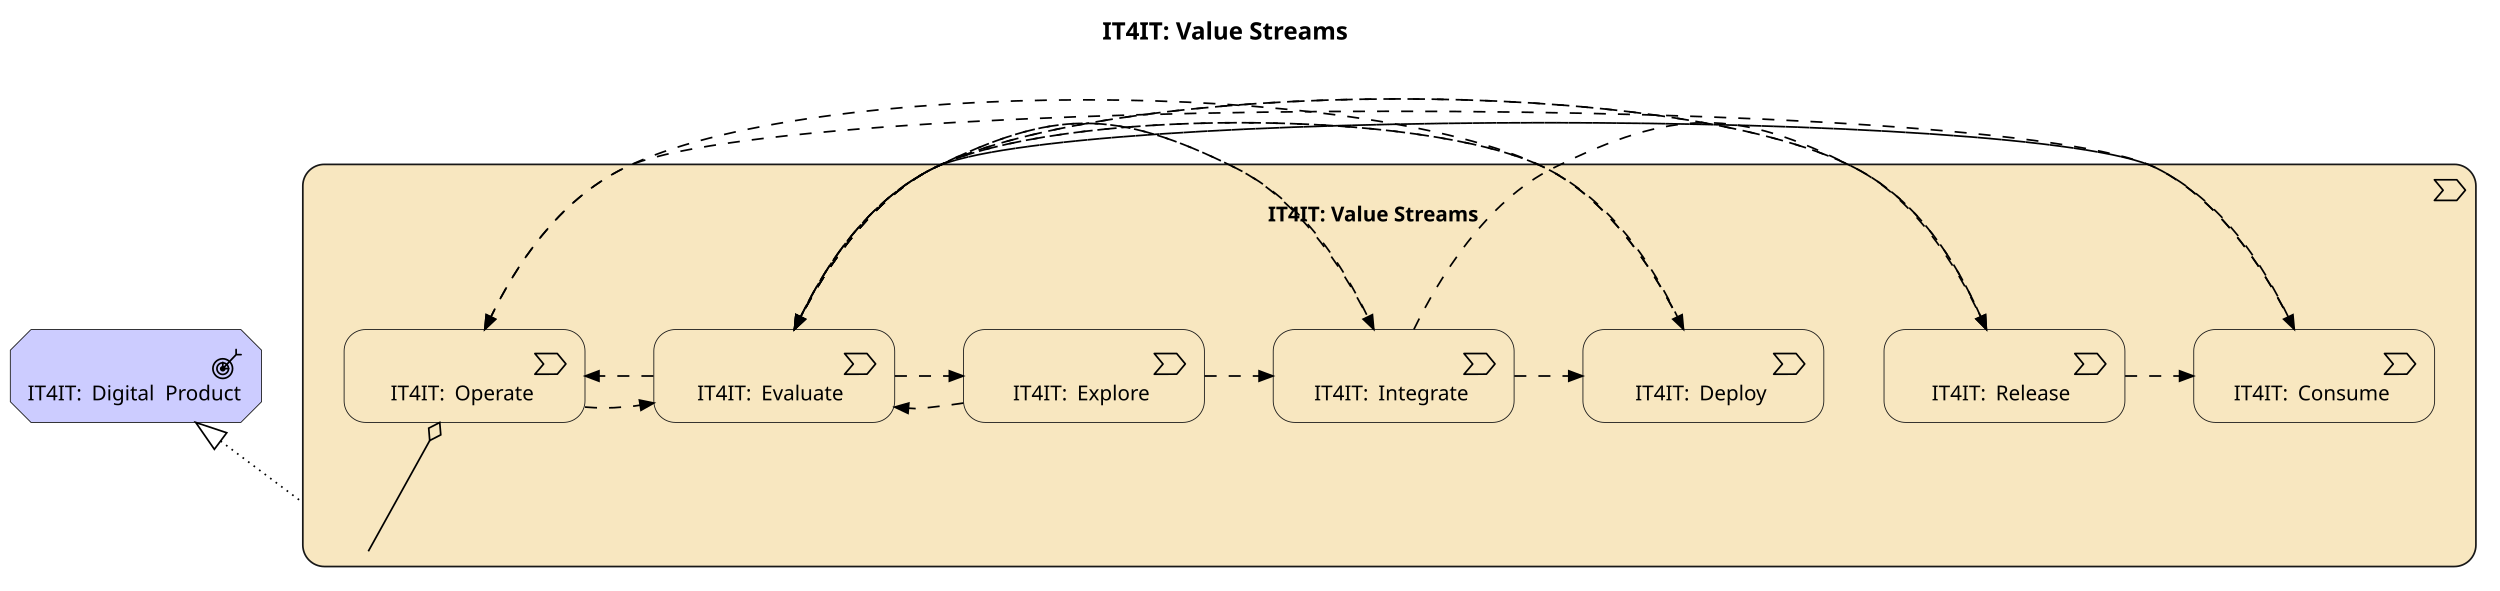
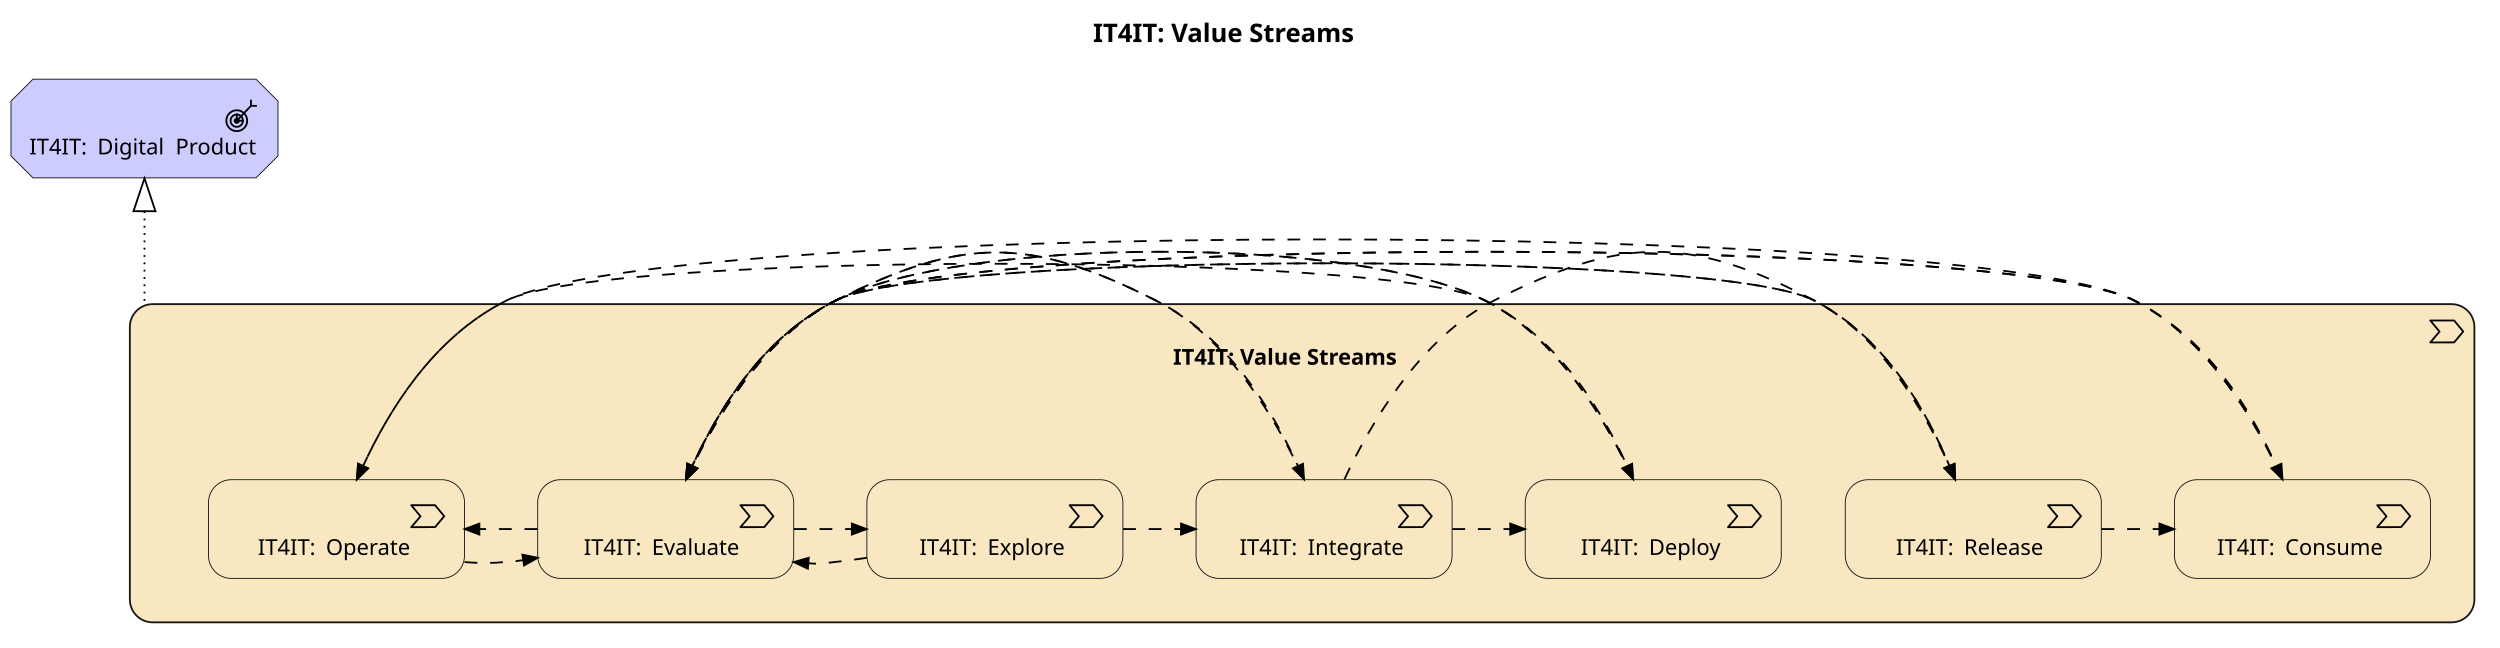
- <svg xmlns="http://www.w3.org/2000/svg" version="1.1" data-diagram-type="DESCRIPTION" style="width:1453px;height:343px;background:#FFFFFF;" width="1453px" height="343px" viewBox="0 0 1453 343" zoomAndPan="magnify" preserveAspectRatio="none" contentStyleType="text/css">
+ <svg xmlns="http://www.w3.org/2000/svg" version="1.1" data-diagram-type="DESCRIPTION" style="width:1367px;height:354px;background:#FFFFFF;" width="1367px" height="354px" viewBox="0 0 1367 354" zoomAndPan="magnify" preserveAspectRatio="none" contentStyleType="text/css">
  <defs />
  <g font-family="sans-serif" lengthAdjust="spacing">
    <g class="title" data-source-line="3">
-       <text x="640.654" y="22.995" fill="#000" font-size="14" textLength="164.691" font-weight="700">IT4IT: Value Streams</text>
+       <text x="597.654" y="22.995" fill="#000" font-size="14" textLength="164.691" font-weight="700">IT4IT: Value Streams</text>
    </g>
    <g class="cluster" data-qualified-name="e_idf2e1bcaab0b050" id="ent0001" data-source-line="101">
-       <rect x="176" y="95.537" width="1263" height="233.72" fill="#F8E7C0" style="stroke:#181818;stroke-width:1;" rx="12.5" ry="12.5" />
-       <path d="M1414.871,103.984 A0.5,0.5 0 0 0 1414.486,104.802 L1419.281,110.568 L1414.492,116.164 A0.5,0.5 0 0 0 1414.873,116.99 L1427.904,116.957 A0.5,0.5 0 0 0 1428.285,116.777 L1433.279,110.824 A0.5,0.5 0 0 0 1433.281,110.183 L1428.291,104.164 A0.5,0.5 0 0 0 1427.906,103.984 M1415.937,104.984 L1427.672,104.984 L1432.246,110.502 L1427.668,115.957 L1415.959,115.988 L1420.314,110.898 A0.5,0.5 0 0 0 1420.321,110.254" fill="#000" />
-       <text x="736.918" y="128.676" fill="#000" font-size="12" textLength="141.164" font-weight="700" font-family="Verdana">IT4IT: Value Streams</text>
+       <rect x="71" y="166.297" width="1282" height="174" fill="#F8E7C0" style="stroke:#181818;stroke-width:1;" rx="12.5" ry="12.5" />
+       <path d="M1328.871,174.744 A0.5,0.5 0 0 0 1328.486,175.562 L1333.281,181.328 L1328.492,186.924 A0.5,0.5 0 0 0 1328.873,187.75 L1341.904,187.717 A0.5,0.5 0 0 0 1342.285,187.537 L1347.279,181.584 A0.5,0.5 0 0 0 1347.281,180.943 L1342.291,174.924 A0.5,0.5 0 0 0 1341.906,174.744 M1329.937,175.744 L1341.672,175.744 L1346.246,181.262 L1341.668,186.717 L1329.959,186.748 L1334.314,181.658 A0.5,0.5 0 0 0 1334.321,181.014" fill="#000" />
+       <text x="641.418" y="199.436" fill="#000" font-size="12" textLength="141.164" font-weight="700" font-family="Verdana">IT4IT: Value Streams</text>
    </g>
    <g class="entity" data-qualified-name="e_idf2e1bcaab0b050.e_id7fb8e4a3ead059" id="ent0002" data-source-line="101">
-       <rect x="560" y="191.537" width="140" height="53.969" fill="#F8E7C0" style="stroke:#181818;stroke-width:0.5;" rx="12.5" ry="12.5" />
-       <path d="M670.871,204.984 A0.5,0.5 0 0 0 670.486,205.802 L675.281,211.568 L670.492,217.164 A0.5,0.5 0 0 0 670.873,217.99 L683.904,217.957 A0.5,0.5 0 0 0 684.285,217.777 L689.279,211.824 A0.5,0.5 0 0 0 689.281,211.183 L684.291,205.164 A0.5,0.5 0 0 0 683.906,204.984 M671.937,205.984 L683.672,205.984 L688.246,211.502 L683.668,216.957 L671.959,216.988 L676.314,211.898 A0.5,0.5 0 0 0 676.321,211.254" fill="#000" />
-       <text x="588.738" y="232.676" fill="#000" font-size="12" textLength="33.416" font-family="Verdana">IT4IT:</text>
-       <text x="622.154" y="232.676" fill="#000" font-size="12" font-family="Verdana"> </text>
-       <text x="625.969" y="232.676" fill="#000" font-size="12" textLength="45.293" font-family="Verdana">Explore</text>
+       <rect x="474" y="262.297" width="140" height="53.969" fill="#F8E7C0" style="stroke:#181818;stroke-width:0.5;" rx="12.5" ry="12.5" />
+       <path d="M584.871,275.744 A0.5,0.5 0 0 0 584.486,276.562 L589.281,282.328 L584.492,287.924 A0.5,0.5 0 0 0 584.873,288.75 L597.904,288.717 A0.5,0.5 0 0 0 598.285,288.537 L603.279,282.584 A0.5,0.5 0 0 0 603.281,281.943 L598.291,275.924 A0.5,0.5 0 0 0 597.906,275.744 M585.937,276.744 L597.672,276.744 L602.246,282.262 L597.668,287.717 L585.959,287.748 L590.314,282.658 A0.5,0.5 0 0 0 590.321,282.014" fill="#000" />
+       <text x="502.738" y="303.436" fill="#000" font-size="12" textLength="33.416" font-family="Verdana">IT4IT:</text>
+       <text x="536.154" y="303.436" fill="#000" font-size="12" font-family="Verdana"> </text>
+       <text x="539.969" y="303.436" fill="#000" font-size="12" textLength="45.293" font-family="Verdana">Explore</text>
    </g>
    <g class="entity" data-qualified-name="e_idf2e1bcaab0b050.e_id587fca1cae9254" id="ent0003" data-source-line="101">
-       <rect x="380" y="191.537" width="140" height="53.969" fill="#F8E7C0" style="stroke:#181818;stroke-width:0.5;" rx="12.5" ry="12.5" />
-       <path d="M490.871,204.984 A0.5,0.5 0 0 0 490.486,205.802 L495.281,211.568 L490.492,217.164 A0.5,0.5 0 0 0 490.873,217.99 L503.904,217.957 A0.5,0.5 0 0 0 504.285,217.777 L509.279,211.824 A0.5,0.5 0 0 0 509.281,211.183 L504.291,205.164 A0.5,0.5 0 0 0 503.906,204.984 M491.937,205.984 L503.672,205.984 L508.246,211.502 L503.668,216.957 L491.959,216.988 L496.314,211.898 A0.5,0.5 0 0 0 496.321,211.254" fill="#000" />
-       <text x="405.176" y="232.676" fill="#000" font-size="12" textLength="33.416" font-family="Verdana">IT4IT:</text>
-       <text x="438.592" y="232.676" fill="#000" font-size="12" font-family="Verdana"> </text>
-       <text x="442.406" y="232.676" fill="#000" font-size="12" textLength="52.418" font-family="Verdana">Evaluate</text>
+       <rect x="294" y="262.297" width="140" height="53.969" fill="#F8E7C0" style="stroke:#181818;stroke-width:0.5;" rx="12.5" ry="12.5" />
+       <path d="M404.871,275.744 A0.5,0.5 0 0 0 404.486,276.562 L409.281,282.328 L404.492,287.924 A0.5,0.5 0 0 0 404.873,288.75 L417.904,288.717 A0.5,0.5 0 0 0 418.285,288.537 L423.279,282.584 A0.5,0.5 0 0 0 423.281,281.943 L418.291,275.924 A0.5,0.5 0 0 0 417.906,275.744 M405.937,276.744 L417.672,276.744 L422.246,282.262 L417.668,287.717 L405.959,287.748 L410.314,282.658 A0.5,0.5 0 0 0 410.321,282.014" fill="#000" />
+       <text x="319.176" y="303.436" fill="#000" font-size="12" textLength="33.416" font-family="Verdana">IT4IT:</text>
+       <text x="352.592" y="303.436" fill="#000" font-size="12" font-family="Verdana"> </text>
+       <text x="356.406" y="303.436" fill="#000" font-size="12" textLength="52.418" font-family="Verdana">Evaluate</text>
    </g>
    <g class="entity" data-qualified-name="e_idf2e1bcaab0b050.e_id3db0cbb3835a52" id="ent0004" data-source-line="101">
-       <rect x="740" y="191.537" width="140" height="53.969" fill="#F8E7C0" style="stroke:#181818;stroke-width:0.5;" rx="12.5" ry="12.5" />
-       <path d="M850.871,204.984 A0.5,0.5 0 0 0 850.486,205.802 L855.281,211.568 L850.492,217.164 A0.5,0.5 0 0 0 850.873,217.99 L863.904,217.957 A0.5,0.5 0 0 0 864.285,217.777 L869.279,211.824 A0.5,0.5 0 0 0 869.281,211.183 L864.291,205.164 A0.5,0.5 0 0 0 863.906,204.984 M851.937,205.984 L863.672,205.984 L868.246,211.502 L863.668,216.957 L851.959,216.988 L856.314,211.898 A0.5,0.5 0 0 0 856.321,211.254" fill="#000" />
-       <text x="763.772" y="232.676" fill="#000" font-size="12" textLength="33.416" font-family="Verdana">IT4IT:</text>
-       <text x="797.188" y="232.676" fill="#000" font-size="12" font-family="Verdana"> </text>
-       <text x="801.003" y="232.676" fill="#000" font-size="12" textLength="55.225" font-family="Verdana">Integrate</text>
+       <rect x="654" y="262.297" width="140" height="53.969" fill="#F8E7C0" style="stroke:#181818;stroke-width:0.5;" rx="12.5" ry="12.5" />
+       <path d="M764.871,275.744 A0.5,0.5 0 0 0 764.486,276.562 L769.281,282.328 L764.492,287.924 A0.5,0.5 0 0 0 764.873,288.75 L777.904,288.717 A0.5,0.5 0 0 0 778.285,288.537 L783.279,282.584 A0.5,0.5 0 0 0 783.281,281.943 L778.291,275.924 A0.5,0.5 0 0 0 777.906,275.744 M765.937,276.744 L777.672,276.744 L782.246,282.262 L777.668,287.717 L765.959,287.748 L770.314,282.658 A0.5,0.5 0 0 0 770.321,282.014" fill="#000" />
+       <text x="677.772" y="303.436" fill="#000" font-size="12" textLength="33.416" font-family="Verdana">IT4IT:</text>
+       <text x="711.188" y="303.436" fill="#000" font-size="12" font-family="Verdana"> </text>
+       <text x="715.003" y="303.436" fill="#000" font-size="12" textLength="55.225" font-family="Verdana">Integrate</text>
    </g>
    <g class="entity" data-qualified-name="e_idf2e1bcaab0b050.e_id2a9a1fcfef0e5f" id="ent0005" data-source-line="101">
-       <rect x="920" y="191.537" width="140" height="53.969" fill="#F8E7C0" style="stroke:#181818;stroke-width:0.5;" rx="12.5" ry="12.5" />
-       <path d="M1030.871,204.984 A0.5,0.5 0 0 0 1030.486,205.802 L1035.281,211.568 L1030.492,217.164 A0.5,0.5 0 0 0 1030.873,217.99 L1043.904,217.957 A0.5,0.5 0 0 0 1044.285,217.777 L1049.279,211.824 A0.5,0.5 0 0 0 1049.281,211.183 L1044.291,205.164 A0.5,0.5 0 0 0 1043.906,204.984 M1031.937,205.984 L1043.672,205.984 L1048.246,211.502 L1043.668,216.957 L1031.959,216.988 L1036.314,211.898 A0.5,0.5 0 0 0 1036.321,211.254" fill="#000" />
-       <text x="950.376" y="232.676" fill="#000" font-size="12" textLength="33.416" font-family="Verdana">IT4IT:</text>
-       <text x="983.792" y="232.676" fill="#000" font-size="12" font-family="Verdana"> </text>
-       <text x="987.606" y="232.676" fill="#000" font-size="12" textLength="42.018" font-family="Verdana">Deploy</text>
+       <rect x="834" y="262.297" width="140" height="53.969" fill="#F8E7C0" style="stroke:#181818;stroke-width:0.5;" rx="12.5" ry="12.5" />
+       <path d="M944.871,275.744 A0.5,0.5 0 0 0 944.486,276.562 L949.281,282.328 L944.492,287.924 A0.5,0.5 0 0 0 944.873,288.75 L957.904,288.717 A0.5,0.5 0 0 0 958.285,288.537 L963.279,282.584 A0.5,0.5 0 0 0 963.281,281.943 L958.291,275.924 A0.5,0.5 0 0 0 957.906,275.744 M945.937,276.744 L957.672,276.744 L962.246,282.262 L957.668,287.717 L945.959,287.748 L950.314,282.658 A0.5,0.5 0 0 0 950.321,282.014" fill="#000" />
+       <text x="864.376" y="303.436" fill="#000" font-size="12" textLength="33.416" font-family="Verdana">IT4IT:</text>
+       <text x="897.792" y="303.436" fill="#000" font-size="12" font-family="Verdana"> </text>
+       <text x="901.606" y="303.436" fill="#000" font-size="12" textLength="42.018" font-family="Verdana">Deploy</text>
    </g>
    <g class="entity" data-qualified-name="e_idf2e1bcaab0b050.e_id2450fe8b5d985b" id="ent0006" data-source-line="101">
-       <rect x="1095" y="191.537" width="140" height="53.969" fill="#F8E7C0" style="stroke:#181818;stroke-width:0.5;" rx="12.5" ry="12.5" />
-       <path d="M1205.871,204.984 A0.5,0.5 0 0 0 1205.486,205.802 L1210.281,211.568 L1205.492,217.164 A0.5,0.5 0 0 0 1205.873,217.99 L1218.904,217.957 A0.5,0.5 0 0 0 1219.285,217.777 L1224.279,211.824 A0.5,0.5 0 0 0 1224.281,211.183 L1219.291,205.164 A0.5,0.5 0 0 0 1218.906,204.984 M1206.937,205.984 L1218.672,205.984 L1223.246,211.502 L1218.668,216.957 L1206.959,216.988 L1211.314,211.898 A0.5,0.5 0 0 0 1211.321,211.254" fill="#000" />
-       <text x="1122.672" y="232.676" fill="#000" font-size="12" textLength="33.416" font-family="Verdana">IT4IT:</text>
-       <text x="1156.088" y="232.676" fill="#000" font-size="12" font-family="Verdana"> </text>
-       <text x="1159.902" y="232.676" fill="#000" font-size="12" textLength="47.426" font-family="Verdana">Release</text>
+       <rect x="1009" y="262.297" width="140" height="53.969" fill="#F8E7C0" style="stroke:#181818;stroke-width:0.5;" rx="12.5" ry="12.5" />
+       <path d="M1119.871,275.744 A0.5,0.5 0 0 0 1119.486,276.562 L1124.281,282.328 L1119.492,287.924 A0.5,0.5 0 0 0 1119.873,288.75 L1132.904,288.717 A0.5,0.5 0 0 0 1133.285,288.537 L1138.279,282.584 A0.5,0.5 0 0 0 1138.281,281.943 L1133.291,275.924 A0.5,0.5 0 0 0 1132.906,275.744 M1120.937,276.744 L1132.672,276.744 L1137.246,282.262 L1132.668,287.717 L1120.959,287.748 L1125.314,282.658 A0.5,0.5 0 0 0 1125.321,282.014" fill="#000" />
+       <text x="1036.672" y="303.436" fill="#000" font-size="12" textLength="33.416" font-family="Verdana">IT4IT:</text>
+       <text x="1070.088" y="303.436" fill="#000" font-size="12" font-family="Verdana"> </text>
+       <text x="1073.902" y="303.436" fill="#000" font-size="12" textLength="47.426" font-family="Verdana">Release</text>
    </g>
    <g class="entity" data-qualified-name="e_idf2e1bcaab0b050.e_idd9aa16f51da958" id="ent0007" data-source-line="101">
-       <rect x="200" y="191.537" width="140" height="53.969" fill="#F8E7C0" style="stroke:#181818;stroke-width:0.5;" rx="12.5" ry="12.5" />
-       <path d="M310.871,204.984 A0.5,0.5 0 0 0 310.486,205.802 L315.281,211.568 L310.492,217.164 A0.5,0.5 0 0 0 310.873,217.99 L323.904,217.957 A0.5,0.5 0 0 0 324.285,217.777 L329.279,211.824 A0.5,0.5 0 0 0 329.281,211.183 L324.291,205.164 A0.5,0.5 0 0 0 323.906,204.984 M311.937,205.984 L323.672,205.984 L328.246,211.502 L323.668,216.957 L311.959,216.988 L316.314,211.898 A0.5,0.5 0 0 0 316.321,211.254" fill="#000" />
-       <text x="226.975" y="232.676" fill="#000" font-size="12" textLength="33.416" font-family="Verdana">IT4IT:</text>
-       <text x="260.391" y="232.676" fill="#000" font-size="12" font-family="Verdana"> </text>
-       <text x="264.205" y="232.676" fill="#000" font-size="12" textLength="48.82" font-family="Verdana">Operate</text>
+       <rect x="114" y="262.297" width="140" height="53.969" fill="#F8E7C0" style="stroke:#181818;stroke-width:0.5;" rx="12.5" ry="12.5" />
+       <path d="M224.871,275.744 A0.5,0.5 0 0 0 224.486,276.562 L229.281,282.328 L224.492,287.924 A0.5,0.5 0 0 0 224.873,288.75 L237.904,288.717 A0.5,0.5 0 0 0 238.285,288.537 L243.279,282.584 A0.5,0.5 0 0 0 243.281,281.943 L238.291,275.924 A0.5,0.5 0 0 0 237.906,275.744 M225.937,276.744 L237.672,276.744 L242.246,282.262 L237.668,287.717 L225.959,287.748 L230.314,282.658 A0.5,0.5 0 0 0 230.32,282.014" fill="#000" />
+       <text x="140.975" y="303.436" fill="#000" font-size="12" textLength="33.416" font-family="Verdana">IT4IT:</text>
+       <text x="174.391" y="303.436" fill="#000" font-size="12" font-family="Verdana"> </text>
+       <text x="178.205" y="303.436" fill="#000" font-size="12" textLength="48.82" font-family="Verdana">Operate</text>
    </g>
    <g class="entity" data-qualified-name="e_idf2e1bcaab0b050.e_idd3ec795635fd51" id="ent0008" data-source-line="101">
-       <rect x="1275" y="191.537" width="140" height="53.969" fill="#F8E7C0" style="stroke:#181818;stroke-width:0.5;" rx="12.5" ry="12.5" />
-       <path d="M1385.871,204.984 A0.5,0.5 0 0 0 1385.486,205.802 L1390.281,211.568 L1385.492,217.164 A0.5,0.5 0 0 0 1385.873,217.99 L1398.904,217.957 A0.5,0.5 0 0 0 1399.285,217.777 L1404.279,211.824 A0.5,0.5 0 0 0 1404.281,211.183 L1399.291,205.164 A0.5,0.5 0 0 0 1398.906,204.984 M1386.937,205.984 L1398.672,205.984 L1403.246,211.502 L1398.668,216.957 L1386.959,216.988 L1391.314,211.898 A0.5,0.5 0 0 0 1391.321,211.254" fill="#000" />
-       <text x="1298.257" y="232.676" fill="#000" font-size="12" textLength="33.416" font-family="Verdana">IT4IT:</text>
-       <text x="1331.673" y="232.676" fill="#000" font-size="12" font-family="Verdana"> </text>
-       <text x="1335.487" y="232.676" fill="#000" font-size="12" textLength="56.256" font-family="Verdana">Consume</text>
+       <rect x="1189" y="262.297" width="140" height="53.969" fill="#F8E7C0" style="stroke:#181818;stroke-width:0.5;" rx="12.5" ry="12.5" />
+       <path d="M1299.871,275.744 A0.5,0.5 0 0 0 1299.486,276.562 L1304.281,282.328 L1299.492,287.924 A0.5,0.5 0 0 0 1299.873,288.75 L1312.904,288.717 A0.5,0.5 0 0 0 1313.285,288.537 L1318.279,282.584 A0.5,0.5 0 0 0 1318.281,281.943 L1313.291,275.924 A0.5,0.5 0 0 0 1312.906,275.744 M1300.937,276.744 L1312.672,276.744 L1317.246,282.262 L1312.668,287.717 L1300.959,287.748 L1305.314,282.658 A0.5,0.5 0 0 0 1305.321,282.014" fill="#000" />
+       <text x="1212.257" y="303.436" fill="#000" font-size="12" textLength="33.416" font-family="Verdana">IT4IT:</text>
+       <text x="1245.673" y="303.436" fill="#000" font-size="12" font-family="Verdana"> </text>
+       <text x="1249.487" y="303.436" fill="#000" font-size="12" textLength="56.256" font-family="Verdana">Consume</text>
    </g>
    <g class="entity" data-qualified-name="e_id98a0748d593250" id="ent0009" data-source-line="283">
-       <path d="M18,191.537 L140,191.537 L152,203.537 L152,233.506 L140,245.506 L18,245.506 L6,233.506 L6,203.537 L18,191.537" style="stroke:#181818;stroke-width:0.5;" fill="#CCF" />
-       <path d="M137.23,202.619 A0.5,0.5 0 0 0 136.73,203.119 L136.73,205.916 L133.381,209.427 C132.3,208.542 130.916,208.015 129.413,208.025 A0.5,0.5 0 0 0 129.39,208.034 A0.5,0.5 0 0 0 129.371,208.027 C125.951,208.073 123.205,210.891 123.245,214.31 C123.286,217.729 126.099,220.48 129.519,220.445 C132.938,220.41 135.694,217.602 135.665,214.183 C135.652,212.625 135.063,211.203 134.102,210.119 L137.444,206.615 L140.117,206.615 A0.5,0.5 0 0 0 140.616,206.115 A0.5,0.5 0 0 0 140.117,205.615 L137.73,205.615 L137.73,203.118 A0.5,0.5 0 0 0 137.23,202.619 M129.409,209.015 L129.41,209.015 A0.5,0.5 0 0 0 129.42,209.025 C130.657,209.017 131.795,209.438 132.693,210.149 L131.758,211.129 C131.242,210.745 130.627,210.487 129.961,210.4 A0.5,0.5 0 0 0 129.517,210.115 A0.5,0.5 0 0 0 129.065,210.386 C127.096,210.584 125.561,212.266 125.585,214.281 C125.611,216.409 127.367,218.127 129.496,218.105 C131.477,218.085 133.102,216.566 133.303,214.639 A0.5,0.5 0 0 0 133.507,214.236 A0.5,0.5 0 0 0 133.502,214.169 A0.5,0.5 0 0 0 133.302,213.833 C133.224,213.078 132.927,212.387 132.477,211.824 L133.413,210.842 C134.184,211.742 134.654,212.91 134.665,214.191 C134.69,217.071 132.388,219.415 129.509,219.445 C126.629,219.474 124.28,217.178 124.246,214.298 C124.211,211.419 126.505,209.066 129.384,209.027 A0.5,0.5 0 0 0 129.409,209.015 M128.997,211.403 L128.976,212.768 A0.959,0.959 0 0 0 128.975,212.768 A0.959,0.959 0 0 0 128.782,212.865 C128.223,213.147 127.777,213.623 127.785,214.283 C127.796,215.202 128.57,215.958 129.489,215.949 C130.24,215.941 130.883,215.425 131.09,214.736 L132.281,214.736 C132.048,216.074 130.893,217.091 129.484,217.105 C127.895,217.122 126.605,215.858 126.586,214.269 C126.568,212.823 127.611,211.623 128.997,211.403 M129.997,211.417 C130.387,211.491 130.748,211.643 131.064,211.857 L130.212,212.751 C130.137,212.713 130.058,212.681 129.978,212.655 M131.783,212.553 C132.031,212.897 132.205,213.299 132.281,213.736 L131.073,213.736 C131.038,213.632 130.993,213.532 130.939,213.437" fill="#000" />
-       <text x="16" y="232.676" fill="#000" font-size="12" textLength="33.416" font-family="Verdana">IT4IT:</text>
-       <text x="49.416" y="232.676" fill="#000" font-size="12" font-family="Verdana"> </text>
-       <text x="53.23" y="232.676" fill="#000" font-size="12" textLength="38.918" font-family="Verdana">Digital</text>
-       <text x="92.148" y="232.676" fill="#000" font-size="12" font-family="Verdana"> </text>
-       <text x="95.963" y="232.676" fill="#000" font-size="12" textLength="46.037" font-family="Verdana">Product</text>
+       <path d="M18,43.297 L140,43.297 L152,55.297 L152,85.266 L140,97.266 L18,97.266 L6,85.266 L6,55.297 L18,43.297" style="stroke:#181818;stroke-width:0.5;" fill="#CCF" />
+       <path d="M137.23,54.379 A0.5,0.5 0 0 0 136.73,54.879 L136.73,57.676 L133.381,61.187 C132.3,60.302 130.916,59.775 129.413,59.785 A0.5,0.5 0 0 0 129.39,59.794 A0.5,0.5 0 0 0 129.371,59.787 C125.951,59.833 123.205,62.651 123.245,66.07 C123.286,69.489 126.099,72.24 129.519,72.205 C132.938,72.17 135.694,69.362 135.665,65.943 C135.652,64.385 135.063,62.963 134.102,61.879 L137.444,58.375 L140.117,58.375 A0.5,0.5 0 0 0 140.616,57.875 A0.5,0.5 0 0 0 140.117,57.375 L137.73,57.375 L137.73,54.878 A0.5,0.5 0 0 0 137.23,54.379 M129.409,60.775 L129.41,60.775 A0.5,0.5 0 0 0 129.42,60.785 C130.657,60.777 131.795,61.198 132.693,61.909 L131.758,62.889 C131.242,62.505 130.627,62.247 129.961,62.16 A0.5,0.5 0 0 0 129.517,61.875 A0.5,0.5 0 0 0 129.065,62.146 C127.096,62.344 125.561,64.026 125.585,66.041 C125.611,68.169 127.367,69.887 129.496,69.865 C131.477,69.845 133.102,68.326 133.303,66.399 A0.5,0.5 0 0 0 133.507,65.996 A0.5,0.5 0 0 0 133.502,65.929 A0.5,0.5 0 0 0 133.302,65.593 C133.224,64.838 132.927,64.147 132.477,63.584 L133.413,62.602 C134.184,63.502 134.654,64.67 134.665,65.951 C134.69,68.831 132.388,71.175 129.509,71.205 C126.629,71.234 124.28,68.938 124.246,66.058 C124.211,63.179 126.505,60.826 129.384,60.787 A0.5,0.5 0 0 0 129.409,60.775 M128.997,63.163 L128.976,64.528 A0.959,0.959 0 0 0 128.975,64.528 A0.959,0.959 0 0 0 128.782,64.625 C128.223,64.907 127.777,65.383 127.785,66.043 C127.796,66.962 128.57,67.718 129.489,67.709 C130.24,67.701 130.883,67.185 131.09,66.496 L132.281,66.496 C132.048,67.834 130.893,68.851 129.484,68.865 C127.895,68.882 126.605,67.618 126.586,66.029 C126.568,64.583 127.611,63.383 128.997,63.163 M129.997,63.177 C130.387,63.251 130.748,63.403 131.064,63.617 L130.212,64.511 C130.137,64.473 130.058,64.441 129.978,64.415 M131.783,64.313 C132.031,64.657 132.205,65.059 132.281,65.496 L131.073,65.496 C131.038,65.392 130.993,65.292 130.939,65.197" fill="#000" />
+       <text x="16" y="84.436" fill="#000" font-size="12" textLength="33.416" font-family="Verdana">IT4IT:</text>
+       <text x="49.416" y="84.436" fill="#000" font-size="12" font-family="Verdana"> </text>
+       <text x="53.23" y="84.436" fill="#000" font-size="12" textLength="38.918" font-family="Verdana">Digital</text>
+       <text x="92.148" y="84.436" fill="#000" font-size="12" font-family="Verdana"> </text>
+       <text x="95.963" y="84.436" fill="#000" font-size="12" textLength="46.037" font-family="Verdana">Product</text>
    </g>
    <g class="link" data-entity-1="ent0009" data-entity-2="ent0001" id="lnk11" data-source-line="349" data-link-type="extension">
-       <path d="M128.182,256.331 C138.024,263.696 134.681,261.194 145.775,269.495 C151.322,273.646 156.876,277.801 162.287,281.85 C164.992,283.874 167.662,285.871 170.276,287.828 C171.584,288.806 172.878,289.774 174.156,290.73 C174.475,290.969 174.793,291.207 175.111,291.445 C175.27,291.564 175.428,291.682 175.586,291.8" style="stroke:#000;stroke-width:1;stroke-dasharray:1,3;" fill="none" id="e_id98a0748d593250-backto-e_idf2e1bcaab0b050" />
-       <polygon points="113.77,245.547,124.587,261.135,131.777,251.527,113.77,245.547" fill="none" style="stroke:#000;stroke-width:1;stroke-linejoin:miter;stroke-miterlimit:10;" />
-       <text x="171" y="287.676" fill="#000" font-size="12" font-family="Verdana"> </text>
+       <path d="M79,115.477 C79,129.679 79,130.448 79,150.675 C79,155.732 79,160.88 79,166.071" style="stroke:#000;stroke-width:1;stroke-dasharray:1,3;" fill="none" id="e_id98a0748d593250-backto-e_idf2e1bcaab0b050" />
+       <polygon points="79,97.477,73,115.477,85,115.477,79,97.477" fill="none" style="stroke:#000;stroke-width:1;stroke-linejoin:miter;stroke-miterlimit:10;" />
+       <text x="80" y="139.436" fill="#000" font-size="12" font-family="Verdana"> </text>
    </g>
-     <g class="link" data-entity-1="ent0007" data-entity-2="ent0001" id="lnk12" data-source-line="349" data-link-type="aggregation">
-       <path d="M249.759,256.041 C233.679,285.031 215.55,317.737 214.07,320.407" style="stroke:#000;stroke-width:1;" fill="none" id="e_idd9aa16f51da958-backto-e_idf2e1bcaab0b050" />
-       <polygon points="255.58,245.547,249.172,248.854,249.759,256.041,256.168,252.734,255.58,245.547" fill="none" style="stroke:#000;stroke-width:1;stroke-linejoin:miter;stroke-miterlimit:10;" />
-       <text x="239" y="287.676" fill="#000" font-size="12" font-family="Verdana"> </text>
+     <g class="link" data-entity-1="ent0006" data-entity-2="ent0008" id="lnk12" data-source-line="349" data-link-type="dependency">
+       <path d="M1149.11,289.297 C1162.14,289.297 1167.75,289.297 1180.79,289.297" style="stroke:#000;stroke-width:1;stroke-dasharray:7,7;" fill="none" id="e_id2450fe8b5d985b-to-e_idd3ec795635fd51" />
+       <polygon points="1188.79,289.297,1180.79,286.297,1180.79,292.297,1188.79,289.297" fill="#000" style="stroke:#000;stroke-width:1;stroke-linejoin:miter;stroke-miterlimit:10;" />
+       <text x="1167.5" y="283.436" fill="#000" font-size="12" font-family="Verdana"> </text>
    </g>
-     <g class="link" data-entity-1="ent0006" data-entity-2="ent0008" id="lnk13" data-source-line="349" data-link-type="dependency">
-       <path d="M1235.11,218.537 C1248.14,218.537 1253.75,218.537 1266.79,218.537" style="stroke:#000;stroke-width:1;stroke-dasharray:7,7;" fill="none" id="e_id2450fe8b5d985b-to-e_idd3ec795635fd51" />
-       <polygon points="1274.79,218.537,1266.79,215.537,1266.79,221.537,1274.79,218.537" fill="#000" style="stroke:#000;stroke-width:1;stroke-linejoin:miter;stroke-miterlimit:10;" />
-       <text x="1253.5" y="212.676" fill="#000" font-size="12" font-family="Verdana"> </text>
+     <g class="link" data-entity-1="ent0005" data-entity-2="ent0003" id="lnk13" data-source-line="349" data-link-type="dependency">
+       <path d="M893.06,262.107 C879.23,231.887 852.28,184.667 812,164.297 C741.6,128.697 527.49,128.877 457,164.297 C416.52,184.637 392.575,224.623 378.515,254.843" style="stroke:#000;stroke-width:1;stroke-dasharray:7,7;" fill="none" id="e_id2a9a1fcfef0e5f-to-e_id587fca1cae9254" />
+       <polygon points="375.14,262.097,381.235,256.109,375.795,253.578,375.14,262.097" fill="#000" style="stroke:#000;stroke-width:1;stroke-linejoin:miter;stroke-miterlimit:10;" />
+       <text x="770.5" y="139.436" fill="#000" font-size="12" font-family="Verdana"> </text>
    </g>
-     <g class="link" data-entity-1="ent0005" data-entity-2="ent0003" id="lnk14" data-source-line="349" data-link-type="dependency">
-       <path d="M978.43,191.407 C964.28,162.097 937.25,116.997 898,97.537 C827.32,62.487 613.77,62.677 543,97.537 C503.55,116.977 479.685,154.895 465.295,184.215" style="stroke:#000;stroke-width:1;stroke-dasharray:7,7;" fill="none" id="e_id2a9a1fcfef0e5f-to-e_id587fca1cae9254" />
-       <polygon points="461.77,191.397,467.988,185.537,462.602,182.893,461.77,191.397" fill="#000" style="stroke:#000;stroke-width:1;stroke-linejoin:miter;stroke-miterlimit:10;" />
-       <text x="696.5" y="68.676" fill="#000" font-size="12" font-family="Verdana"> </text>
+     <g class="link" data-entity-1="ent0003" data-entity-2="ent0005" id="lnk29" data-source-line="349" data-link-type="dependency">
+       <path d="M375.14,262.097 C389.2,231.877 416.52,184.637 457,164.297 C527.49,128.877 741.6,128.697 812,164.297 C852.28,184.667 875.901,224.612 889.731,254.832" style="stroke:#000;stroke-width:1;stroke-dasharray:7,7;" fill="none" id="e_id587fca1cae9254-to-e_id2a9a1fcfef0e5f" />
+       <polygon points="893.06,262.107,892.459,253.584,887.003,256.081,893.06,262.107" fill="#000" style="stroke:#000;stroke-width:1;stroke-linejoin:miter;stroke-miterlimit:10;" />
+       <text x="770.5" y="139.436" fill="#000" font-size="12" font-family="Verdana"> </text>
    </g>
-     <g class="link" data-entity-1="ent0003" data-entity-2="ent0005" id="lnk30" data-source-line="349" data-link-type="dependency">
-       <path d="M461.77,191.397 C476.16,162.077 503.55,116.977 543,97.537 C613.77,62.677 827.32,62.487 898,97.537 C937.25,116.997 960.802,154.892 974.952,184.202" style="stroke:#000;stroke-width:1;stroke-dasharray:7,7;" fill="none" id="e_id587fca1cae9254-to-e_id2a9a1fcfef0e5f" />
-       <polygon points="978.43,191.407,977.654,182.898,972.25,185.507,978.43,191.407" fill="#000" style="stroke:#000;stroke-width:1;stroke-linejoin:miter;stroke-miterlimit:10;" />
-       <text x="696.5" y="68.676" fill="#000" font-size="12" font-family="Verdana"> </text>
+     <g class="link" data-entity-1="ent0008" data-entity-2="ent0003" id="lnk14" data-source-line="349" data-link-type="dependency">
+       <path d="M1248.06,262.107 C1234.23,231.887 1207.28,184.667 1167,164.297 C1096.6,128.697 527.49,128.877 457,164.297 C416.52,184.637 392.575,224.623 378.515,254.843" style="stroke:#000;stroke-width:1;stroke-dasharray:7,7;" fill="none" id="e_idd3ec795635fd51-to-e_id587fca1cae9254" />
+       <polygon points="375.14,262.097,381.235,256.109,375.795,253.578,375.14,262.097" fill="#000" style="stroke:#000;stroke-width:1;stroke-linejoin:miter;stroke-miterlimit:10;" />
+       <text x="608.5" y="139.436" fill="#000" font-size="12" font-family="Verdana"> </text>
    </g>
-     <g class="link" data-entity-1="ent0008" data-entity-2="ent0003" id="lnk15" data-source-line="349" data-link-type="dependency">
-       <path d="M1333.43,191.407 C1319.28,162.097 1292.25,116.997 1253,97.537 C1182.32,62.487 613.77,62.677 543,97.537 C503.55,116.977 479.685,154.895 465.295,184.215" style="stroke:#000;stroke-width:1;stroke-dasharray:7,7;" fill="none" id="e_idd3ec795635fd51-to-e_id587fca1cae9254" />
-       <polygon points="461.77,191.397,467.988,185.537,462.602,182.893,461.77,191.397" fill="#000" style="stroke:#000;stroke-width:1;stroke-linejoin:miter;stroke-miterlimit:10;" />
-       <text x="807.5" y="68.676" fill="#000" font-size="12" font-family="Verdana"> </text>
+     <g class="link" data-entity-1="ent0003" data-entity-2="ent0008" id="lnk16" data-source-line="349" data-link-type="dependency">
+       <path d="M375.14,262.097 C389.2,231.877 416.52,184.637 457,164.297 C527.49,128.877 1096.6,128.697 1167,164.297 C1207.28,184.667 1230.901,224.612 1244.731,254.832" style="stroke:#000;stroke-width:1;stroke-dasharray:7,7;" fill="none" id="e_id587fca1cae9254-to-e_idd3ec795635fd51" />
+       <polygon points="1248.06,262.107,1247.459,253.584,1242.003,256.081,1248.06,262.107" fill="#000" style="stroke:#000;stroke-width:1;stroke-linejoin:miter;stroke-miterlimit:10;" />
+       <text x="608.5" y="139.436" fill="#000" font-size="12" font-family="Verdana"> </text>
    </g>
-     <g class="link" data-entity-1="ent0003" data-entity-2="ent0008" id="lnk17" data-source-line="349" data-link-type="dependency">
-       <path d="M461.77,191.397 C476.16,162.077 503.55,116.977 543,97.537 C613.77,62.677 1182.32,62.487 1253,97.537 C1292.25,116.997 1315.802,154.892 1329.952,184.202" style="stroke:#000;stroke-width:1;stroke-dasharray:7,7;" fill="none" id="e_id587fca1cae9254-to-e_idd3ec795635fd51" />
-       <polygon points="1333.43,191.407,1332.654,182.898,1327.25,185.507,1333.43,191.407" fill="#000" style="stroke:#000;stroke-width:1;stroke-linejoin:miter;stroke-miterlimit:10;" />
-       <text x="807.5" y="68.676" fill="#000" font-size="12" font-family="Verdana"> </text>
+     <g class="link" data-entity-1="ent0002" data-entity-2="ent0004" id="lnk15" data-source-line="349" data-link-type="dependency">
+       <path d="M614.11,289.297 C627.14,289.297 632.75,289.297 645.79,289.297" style="stroke:#000;stroke-width:1;stroke-dasharray:7,7;" fill="none" id="e_id7fb8e4a3ead059-to-e_id3db0cbb3835a52" />
+       <polygon points="653.79,289.297,645.79,286.297,645.79,292.297,653.79,289.297" fill="#000" style="stroke:#000;stroke-width:1;stroke-linejoin:miter;stroke-miterlimit:10;" />
+       <text x="632.5" y="283.436" fill="#000" font-size="12" font-family="Verdana"> </text>
    </g>
-     <g class="link" data-entity-1="ent0002" data-entity-2="ent0004" id="lnk16" data-source-line="349" data-link-type="dependency">
-       <path d="M700.11,218.537 C713.14,218.537 718.75,218.537 731.79,218.537" style="stroke:#000;stroke-width:1;stroke-dasharray:7,7;" fill="none" id="e_id7fb8e4a3ead059-to-e_id3db0cbb3835a52" />
-       <polygon points="739.79,218.537,731.79,215.537,731.79,221.537,739.79,218.537" fill="#000" style="stroke:#000;stroke-width:1;stroke-linejoin:miter;stroke-miterlimit:10;" />
-       <text x="718.5" y="212.676" fill="#000" font-size="12" font-family="Verdana"> </text>
+     <g class="link" data-entity-1="ent0003" data-entity-2="ent0002" id="lnk17" data-source-line="349" data-link-type="dependency">
+       <path d="M434.11,289.297 C447.14,289.297 452.75,289.297 465.79,289.297" style="stroke:#000;stroke-width:1;stroke-dasharray:7,7;" fill="none" id="e_id587fca1cae9254-to-e_id7fb8e4a3ead059" />
+       <polygon points="473.79,289.297,465.79,286.297,465.79,292.297,473.79,289.297" fill="#000" style="stroke:#000;stroke-width:1;stroke-linejoin:miter;stroke-miterlimit:10;" />
+       <text x="452.5" y="283.436" fill="#000" font-size="12" font-family="Verdana"> </text>
    </g>
-     <g class="link" data-entity-1="ent0003" data-entity-2="ent0002" id="lnk18" data-source-line="349" data-link-type="dependency">
-       <path d="M520.11,218.537 C533.14,218.537 538.75,218.537 551.79,218.537" style="stroke:#000;stroke-width:1;stroke-dasharray:7,7;" fill="none" id="e_id587fca1cae9254-to-e_id7fb8e4a3ead059" />
-       <polygon points="559.79,218.537,551.79,215.537,551.79,221.537,559.79,218.537" fill="#000" style="stroke:#000;stroke-width:1;stroke-linejoin:miter;stroke-miterlimit:10;" />
-       <text x="538.5" y="212.676" fill="#000" font-size="12" font-family="Verdana"> </text>
+     <g class="link" data-entity-1="ent0002" data-entity-2="ent0003" id="lnk27" data-source-line="349" data-link-type="dependency">
+       <path d="M473.99,304.997 C468.1,305.927 462.21,306.717 456.5,307.297 C449.18,308.047 449.543,308.62 441.973,308" style="stroke:#000;stroke-width:1;stroke-dasharray:7,7;" fill="none" id="e_id7fb8e4a3ead059-to-e_id587fca1cae9254" />
+       <polygon points="434,307.347,441.728,310.99,442.218,305.01,434,307.347" fill="#000" style="stroke:#000;stroke-width:1;stroke-linejoin:miter;stroke-miterlimit:10;" />
+       <text x="452.5" y="304.436" fill="#000" font-size="12" font-family="Verdana"> </text>
    </g>
-     <g class="link" data-entity-1="ent0002" data-entity-2="ent0003" id="lnk28" data-source-line="349" data-link-type="dependency">
-       <path d="M559.99,234.237 C554.1,235.167 548.21,235.957 542.5,236.537 C535.18,237.287 535.543,237.86 527.973,237.24" style="stroke:#000;stroke-width:1;stroke-dasharray:7,7;" fill="none" id="e_id7fb8e4a3ead059-to-e_id587fca1cae9254" />
-       <polygon points="520,236.587,527.728,240.23,528.218,234.25,520,236.587" fill="#000" style="stroke:#000;stroke-width:1;stroke-linejoin:miter;stroke-miterlimit:10;" />
-       <text x="538.5" y="233.676" fill="#000" font-size="12" font-family="Verdana"> </text>
+     <g class="link" data-entity-1="ent0003" data-entity-2="ent0007" id="lnk18" data-source-line="349" data-link-type="dependency">
+       <path d="M293.79,289.297 C280.75,289.297 275.14,289.297 262.11,289.297" style="stroke:#000;stroke-width:1;stroke-dasharray:7,7;" fill="none" id="e_id587fca1cae9254-to-e_idd9aa16f51da958" />
+       <polygon points="254.11,289.297,262.11,292.297,262.11,286.297,254.11,289.297" fill="#000" style="stroke:#000;stroke-width:1;stroke-linejoin:miter;stroke-miterlimit:10;" />
+       <text x="272.5" y="283.436" fill="#000" font-size="12" font-family="Verdana"> </text>
    </g>
-     <g class="link" data-entity-1="ent0003" data-entity-2="ent0007" id="lnk19" data-source-line="349" data-link-type="dependency">
-       <path d="M379.79,218.537 C366.75,218.537 361.14,218.537 348.11,218.537" style="stroke:#000;stroke-width:1;stroke-dasharray:7,7;" fill="none" id="e_id587fca1cae9254-to-e_idd9aa16f51da958" />
-       <polygon points="340.11,218.537,348.11,221.537,348.11,215.537,340.11,218.537" fill="#000" style="stroke:#000;stroke-width:1;stroke-linejoin:miter;stroke-miterlimit:10;" />
-       <text x="358.5" y="212.676" fill="#000" font-size="12" font-family="Verdana"> </text>
+     <g class="link" data-entity-1="ent0007" data-entity-2="ent0003" id="lnk19" data-source-line="349" data-link-type="dependency">
+       <path d="M254,307.347 C261.57,307.967 269.18,308.047 276.5,307.297 C282.21,306.717 280.198,307.175 286.088,306.245" style="stroke:#000;stroke-width:1;stroke-dasharray:7,7;" fill="none" id="e_idd9aa16f51da958-to-e_id587fca1cae9254" />
+       <polygon points="293.99,304.997,285.62,303.281,286.556,309.208,293.99,304.997" fill="#000" style="stroke:#000;stroke-width:1;stroke-linejoin:miter;stroke-miterlimit:10;" />
+       <text x="272.5" y="304.436" fill="#000" font-size="12" font-family="Verdana"> </text>
    </g>
-     <g class="link" data-entity-1="ent0007" data-entity-2="ent0003" id="lnk20" data-source-line="349" data-link-type="dependency">
-       <path d="M340,236.587 C347.57,237.207 355.18,237.287 362.5,236.537 C368.21,235.957 366.198,236.415 372.088,235.485" style="stroke:#000;stroke-width:1;stroke-dasharray:7,7;" fill="none" id="e_idd9aa16f51da958-to-e_id587fca1cae9254" />
-       <polygon points="379.99,234.237,371.62,232.521,372.556,238.448,379.99,234.237" fill="#000" style="stroke:#000;stroke-width:1;stroke-linejoin:miter;stroke-miterlimit:10;" />
-       <text x="358.5" y="233.676" fill="#000" font-size="12" font-family="Verdana"> </text>
+     <g class="link" data-entity-1="ent0005" data-entity-2="ent0007" id="lnk20" data-source-line="349" data-link-type="dependency">
+       <path d="M893.06,262.107 C879.23,231.887 852.28,184.667 812,164.297 C758.95,137.477 330.12,137.607 277,164.297 C236.52,184.637 212.575,224.623 198.515,254.843" style="stroke:#000;stroke-width:1;stroke-dasharray:7,7;" fill="none" id="e_id2a9a1fcfef0e5f-to-e_idd9aa16f51da958" />
+       <polygon points="195.14,262.097,201.235,256.109,195.795,253.578,195.14,262.097" fill="#000" style="stroke:#000;stroke-width:1;stroke-linejoin:miter;stroke-miterlimit:10;" />
+       <text x="709.5" y="139.436" fill="#000" font-size="12" font-family="Verdana"> </text>
    </g>
-     <g class="link" data-entity-1="ent0005" data-entity-2="ent0007" id="lnk21" data-source-line="349" data-link-type="dependency">
-       <path d="M978.43,191.407 C964.28,162.097 937.25,116.997 898,97.537 C791.49,44.717 469.65,44.997 363,97.537 C323.55,116.977 299.685,154.895 285.295,184.215" style="stroke:#000;stroke-width:1;stroke-dasharray:7,7;" fill="none" id="e_id2a9a1fcfef0e5f-to-e_idd9aa16f51da958" />
-       <polygon points="281.77,191.397,287.988,185.537,282.602,182.893,281.77,191.397" fill="#000" style="stroke:#000;stroke-width:1;stroke-linejoin:miter;stroke-miterlimit:10;" />
-       <text x="723.5" y="68.676" fill="#000" font-size="12" font-family="Verdana"> </text>
+     <g class="link" data-entity-1="ent0008" data-entity-2="ent0007" id="lnk21" data-source-line="349" data-link-type="dependency">
+       <path d="M1248.06,262.107 C1234.23,231.887 1207.28,184.667 1167,164.297 C1078.75,119.677 365.36,119.907 277,164.297 C236.52,184.637 212.575,224.623 198.515,254.843" style="stroke:#000;stroke-width:1;stroke-dasharray:7,7;" fill="none" id="e_idd3ec795635fd51-to-e_idd9aa16f51da958" />
+       <polygon points="195.14,262.097,201.235,256.109,195.795,253.578,195.14,262.097" fill="#000" style="stroke:#000;stroke-width:1;stroke-linejoin:miter;stroke-miterlimit:10;" />
+       <text x="746.5" y="139.436" fill="#000" font-size="12" font-family="Verdana"> </text>
    </g>
-     <g class="link" data-entity-1="ent0008" data-entity-2="ent0007" id="lnk22" data-source-line="349" data-link-type="dependency">
-       <path d="M1333.43,191.407 C1319.28,162.097 1292.25,116.997 1253,97.537 C1164.41,53.607 451.71,53.837 363,97.537 C323.55,116.977 299.685,154.895 285.295,184.215" style="stroke:#000;stroke-width:1;stroke-dasharray:7,7;" fill="none" id="e_idd3ec795635fd51-to-e_idd9aa16f51da958" />
-       <polygon points="281.77,191.397,287.988,185.537,282.602,182.893,281.77,191.397" fill="#000" style="stroke:#000;stroke-width:1;stroke-linejoin:miter;stroke-miterlimit:10;" />
-       <text x="711.5" y="68.676" fill="#000" font-size="12" font-family="Verdana"> </text>
+     <g class="link" data-entity-1="ent0004" data-entity-2="ent0005" id="lnk22" data-source-line="349" data-link-type="dependency">
+       <path d="M794.11,289.297 C807.14,289.297 812.75,289.297 825.79,289.297" style="stroke:#000;stroke-width:1;stroke-dasharray:7,7;" fill="none" id="e_id3db0cbb3835a52-to-e_id2a9a1fcfef0e5f" />
+       <polygon points="833.79,289.297,825.79,286.297,825.79,292.297,833.79,289.297" fill="#000" style="stroke:#000;stroke-width:1;stroke-linejoin:miter;stroke-miterlimit:10;" />
+       <text x="812.5" y="283.436" fill="#000" font-size="12" font-family="Verdana"> </text>
    </g>
-     <g class="link" data-entity-1="ent0004" data-entity-2="ent0005" id="lnk23" data-source-line="349" data-link-type="dependency">
-       <path d="M880.11,218.537 C893.14,218.537 898.75,218.537 911.79,218.537" style="stroke:#000;stroke-width:1;stroke-dasharray:7,7;" fill="none" id="e_id3db0cbb3835a52-to-e_id2a9a1fcfef0e5f" />
-       <polygon points="919.79,218.537,911.79,215.537,911.79,221.537,919.79,218.537" fill="#000" style="stroke:#000;stroke-width:1;stroke-linejoin:miter;stroke-miterlimit:10;" />
-       <text x="898.5" y="212.676" fill="#000" font-size="12" font-family="Verdana"> </text>
+     <g class="link" data-entity-1="ent0003" data-entity-2="ent0006" id="lnk23" data-source-line="349" data-link-type="dependency">
+       <path d="M375.14,262.097 C389.2,231.877 416.52,184.637 457,164.297 C510.12,137.607 939.31,136.777 992,164.297 C1031.25,184.807 1053.29,224.612 1065.97,254.782" style="stroke:#000;stroke-width:1;stroke-dasharray:7,7;" fill="none" id="e_id587fca1cae9254-to-e_id2450fe8b5d985b" />
+       <polygon points="1069.07,262.157,1068.736,253.619,1063.205,255.944,1069.07,262.157" fill="#000" style="stroke:#000;stroke-width:1;stroke-linejoin:miter;stroke-miterlimit:10;" />
+       <text x="954.5" y="139.436" fill="#000" font-size="12" font-family="Verdana"> </text>
    </g>
-     <g class="link" data-entity-1="ent0003" data-entity-2="ent0006" id="lnk24" data-source-line="349" data-link-type="dependency">
-       <path d="M461.77,191.397 C476.16,162.077 503.55,116.977 543,97.537 C649.65,44.997 972.2,43.297 1078,97.537 C1116.22,117.127 1138.198,154.878 1151.218,184.138" style="stroke:#000;stroke-width:1;stroke-dasharray:7,7;" fill="none" id="e_id587fca1cae9254-to-e_id2450fe8b5d985b" />
-       <polygon points="1154.47,191.447,1153.959,182.918,1148.477,185.357,1154.47,191.447" fill="#000" style="stroke:#000;stroke-width:1;stroke-linejoin:miter;stroke-miterlimit:10;" />
-       <text x="647.5" y="68.676" fill="#000" font-size="12" font-family="Verdana"> </text>
+     <g class="link" data-entity-1="ent0006" data-entity-2="ent0003" id="lnk24" data-source-line="349" data-link-type="dependency">
+       <path d="M1069.07,262.157 C1056.39,231.987 1031.25,184.807 992,164.297 C939.31,136.777 510.12,137.607 457,164.297 C416.52,184.637 392.575,224.623 378.515,254.843" style="stroke:#000;stroke-width:1;stroke-dasharray:7,7;" fill="none" id="e_id2450fe8b5d985b-to-e_id587fca1cae9254" />
+       <polygon points="375.14,262.097,381.235,256.109,375.795,253.578,375.14,262.097" fill="#000" style="stroke:#000;stroke-width:1;stroke-linejoin:miter;stroke-miterlimit:10;" />
+       <text x="954.5" y="139.436" fill="#000" font-size="12" font-family="Verdana"> </text>
    </g>
-     <g class="link" data-entity-1="ent0006" data-entity-2="ent0003" id="lnk25" data-source-line="349" data-link-type="dependency">
-       <path d="M1154.47,191.447 C1141.45,162.187 1116.22,117.127 1078,97.537 C972.2,43.297 649.65,44.997 543,97.537 C503.55,116.977 479.685,154.895 465.295,184.215" style="stroke:#000;stroke-width:1;stroke-dasharray:7,7;" fill="none" id="e_id2450fe8b5d985b-to-e_id587fca1cae9254" />
-       <polygon points="461.77,191.397,467.988,185.537,462.602,182.893,461.77,191.397" fill="#000" style="stroke:#000;stroke-width:1;stroke-linejoin:miter;stroke-miterlimit:10;" />
-       <text x="647.5" y="68.676" fill="#000" font-size="12" font-family="Verdana"> </text>
+     <g class="link" data-entity-1="ent0003" data-entity-2="ent0004" id="lnk25" data-source-line="349" data-link-type="dependency">
+       <path d="M375.14,262.097 C389.2,231.877 416.52,184.637 457,164.297 C526.5,129.377 562.59,129.197 632,164.297 C672.28,184.667 695.901,224.612 709.731,254.832" style="stroke:#000;stroke-width:1;stroke-dasharray:7,7;" fill="none" id="e_id587fca1cae9254-to-e_id3db0cbb3835a52" />
+       <polygon points="713.06,262.107,712.459,253.584,707.003,256.081,713.06,262.107" fill="#000" style="stroke:#000;stroke-width:1;stroke-linejoin:miter;stroke-miterlimit:10;" />
+       <text x="644.5" y="139.436" fill="#000" font-size="12" font-family="Verdana"> </text>
    </g>
-     <g class="link" data-entity-1="ent0003" data-entity-2="ent0004" id="lnk26" data-source-line="349" data-link-type="dependency">
-       <path d="M461.77,191.397 C476.16,162.077 503.55,116.977 543,97.537 C612.77,63.167 648.32,62.987 718,97.537 C757.25,116.997 780.802,154.892 794.952,184.202" style="stroke:#000;stroke-width:1;stroke-dasharray:7,7;" fill="none" id="e_id587fca1cae9254-to-e_id3db0cbb3835a52" />
-       <polygon points="798.43,191.407,797.654,182.898,792.25,185.507,798.43,191.407" fill="#000" style="stroke:#000;stroke-width:1;stroke-linejoin:miter;stroke-miterlimit:10;" />
-       <text x="734.5" y="68.676" fill="#000" font-size="12" font-family="Verdana"> </text>
+     <g class="link" data-entity-1="ent0004" data-entity-2="ent0003" id="lnk28" data-source-line="349" data-link-type="dependency">
+       <path d="M713.06,262.107 C699.23,231.887 672.28,184.667 632,164.297 C562.59,129.197 526.5,129.377 457,164.297 C416.52,184.637 392.575,224.623 378.515,254.843" style="stroke:#000;stroke-width:1;stroke-dasharray:7,7;" fill="none" id="e_id3db0cbb3835a52-to-e_id587fca1cae9254" />
+       <polygon points="375.14,262.097,381.235,256.109,375.795,253.578,375.14,262.097" fill="#000" style="stroke:#000;stroke-width:1;stroke-linejoin:miter;stroke-miterlimit:10;" />
+       <text x="644.5" y="139.436" fill="#000" font-size="12" font-family="Verdana"> </text>
    </g>
-     <g class="link" data-entity-1="ent0004" data-entity-2="ent0003" id="lnk29" data-source-line="349" data-link-type="dependency">
-       <path d="M798.43,191.407 C784.28,162.097 757.25,116.997 718,97.537 C648.32,62.987 612.77,63.167 543,97.537 C503.55,116.977 479.685,154.895 465.295,184.215" style="stroke:#000;stroke-width:1;stroke-dasharray:7,7;" fill="none" id="e_id3db0cbb3835a52-to-e_id587fca1cae9254" />
-       <polygon points="461.77,191.397,467.988,185.537,462.602,182.893,461.77,191.397" fill="#000" style="stroke:#000;stroke-width:1;stroke-linejoin:miter;stroke-miterlimit:10;" />
-       <text x="734.5" y="68.676" fill="#000" font-size="12" font-family="Verdana"> </text>
-     </g>
-     <g class="link" data-entity-1="ent0004" data-entity-2="ent0006" id="lnk27" data-source-line="349" data-link-type="dependency">
-       <path d="M821.77,191.397 C836.16,162.077 863.55,116.977 903,97.537 C972.77,63.167 1008.79,62.057 1078,97.537 C1116.22,117.127 1138.198,154.878 1151.218,184.138" style="stroke:#000;stroke-width:1;stroke-dasharray:7,7;" fill="none" id="e_id3db0cbb3835a52-to-e_id2450fe8b5d985b" />
-       <polygon points="1154.47,191.447,1153.959,182.918,1148.477,185.357,1154.47,191.447" fill="#000" style="stroke:#000;stroke-width:1;stroke-linejoin:miter;stroke-miterlimit:10;" />
-       <text x="886.5" y="68.676" fill="#000" font-size="12" font-family="Verdana"> </text>
+     <g class="link" data-entity-1="ent0004" data-entity-2="ent0006" id="lnk26" data-source-line="349" data-link-type="dependency">
+       <path d="M735.14,262.097 C749.2,231.877 776.52,184.637 817,164.297 C886.5,129.377 923.06,128.287 992,164.297 C1031.25,184.807 1053.29,224.612 1065.97,254.782" style="stroke:#000;stroke-width:1;stroke-dasharray:7,7;" fill="none" id="e_id3db0cbb3835a52-to-e_id2450fe8b5d985b" />
+       <polygon points="1069.07,262.157,1068.736,253.619,1063.205,255.944,1069.07,262.157" fill="#000" style="stroke:#000;stroke-width:1;stroke-linejoin:miter;stroke-miterlimit:10;" />
+       <text x="844.5" y="139.436" fill="#000" font-size="12" font-family="Verdana"> </text>
    </g>
  </g>
</svg>
